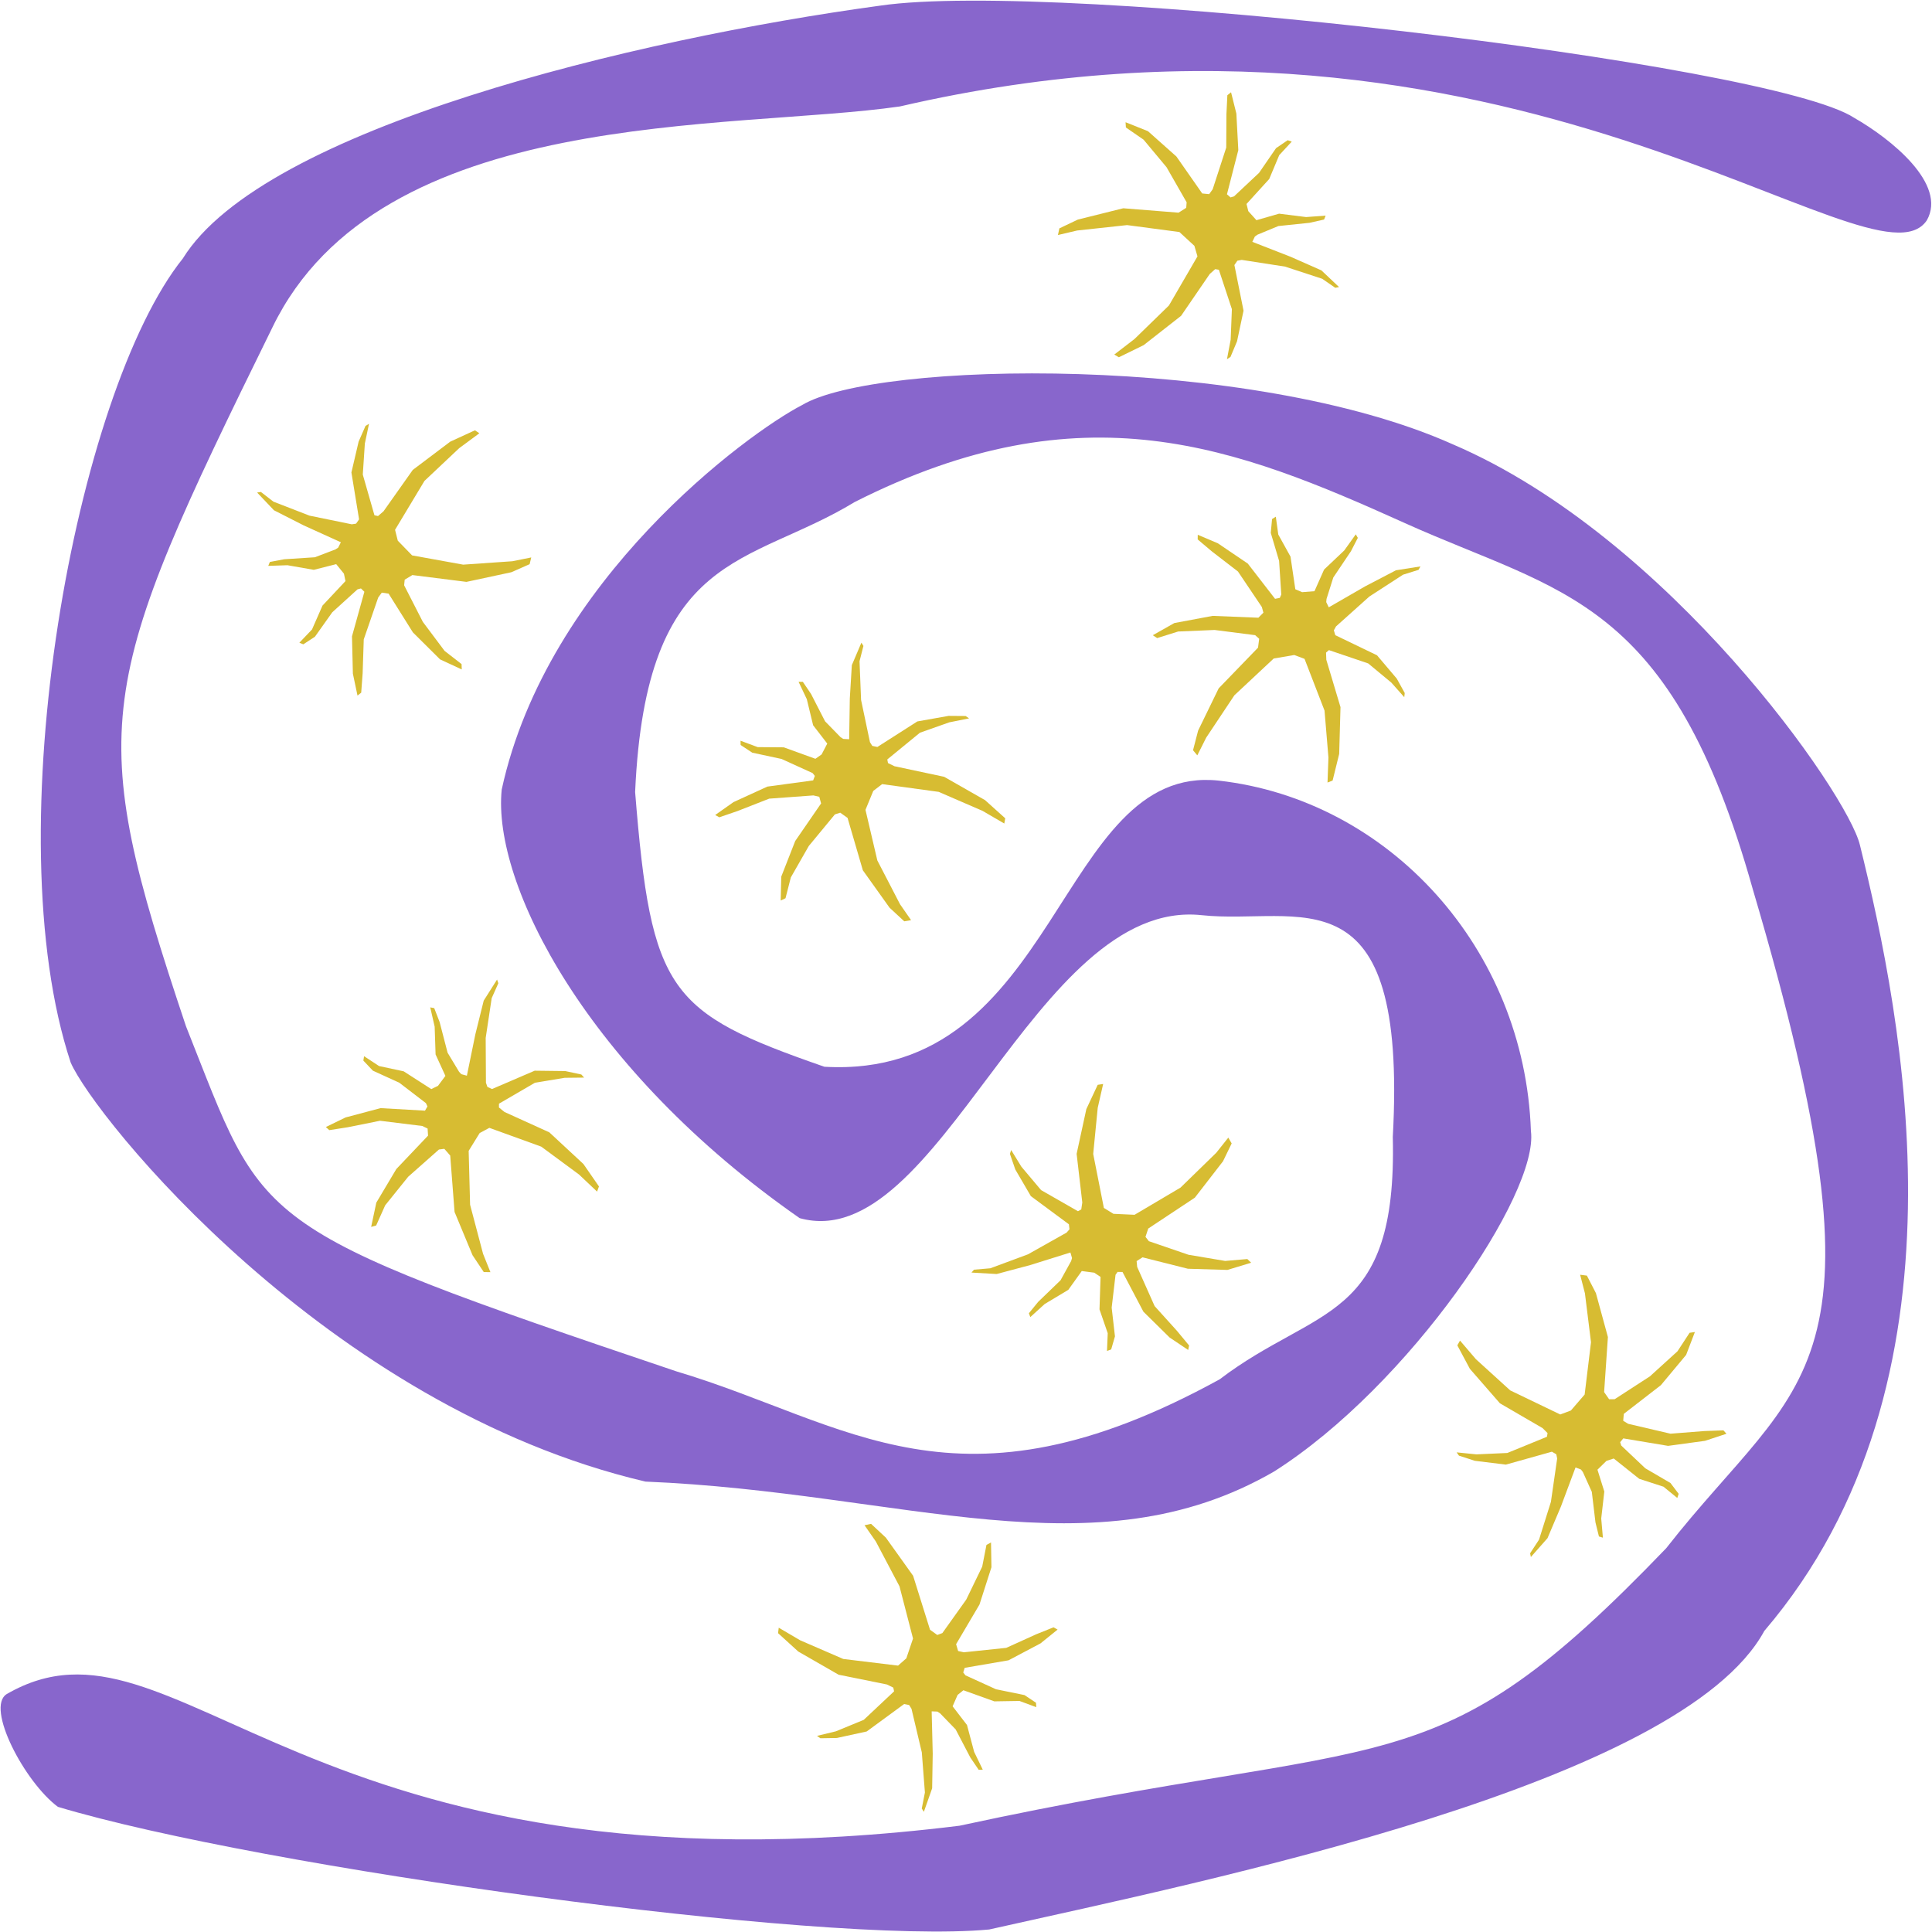
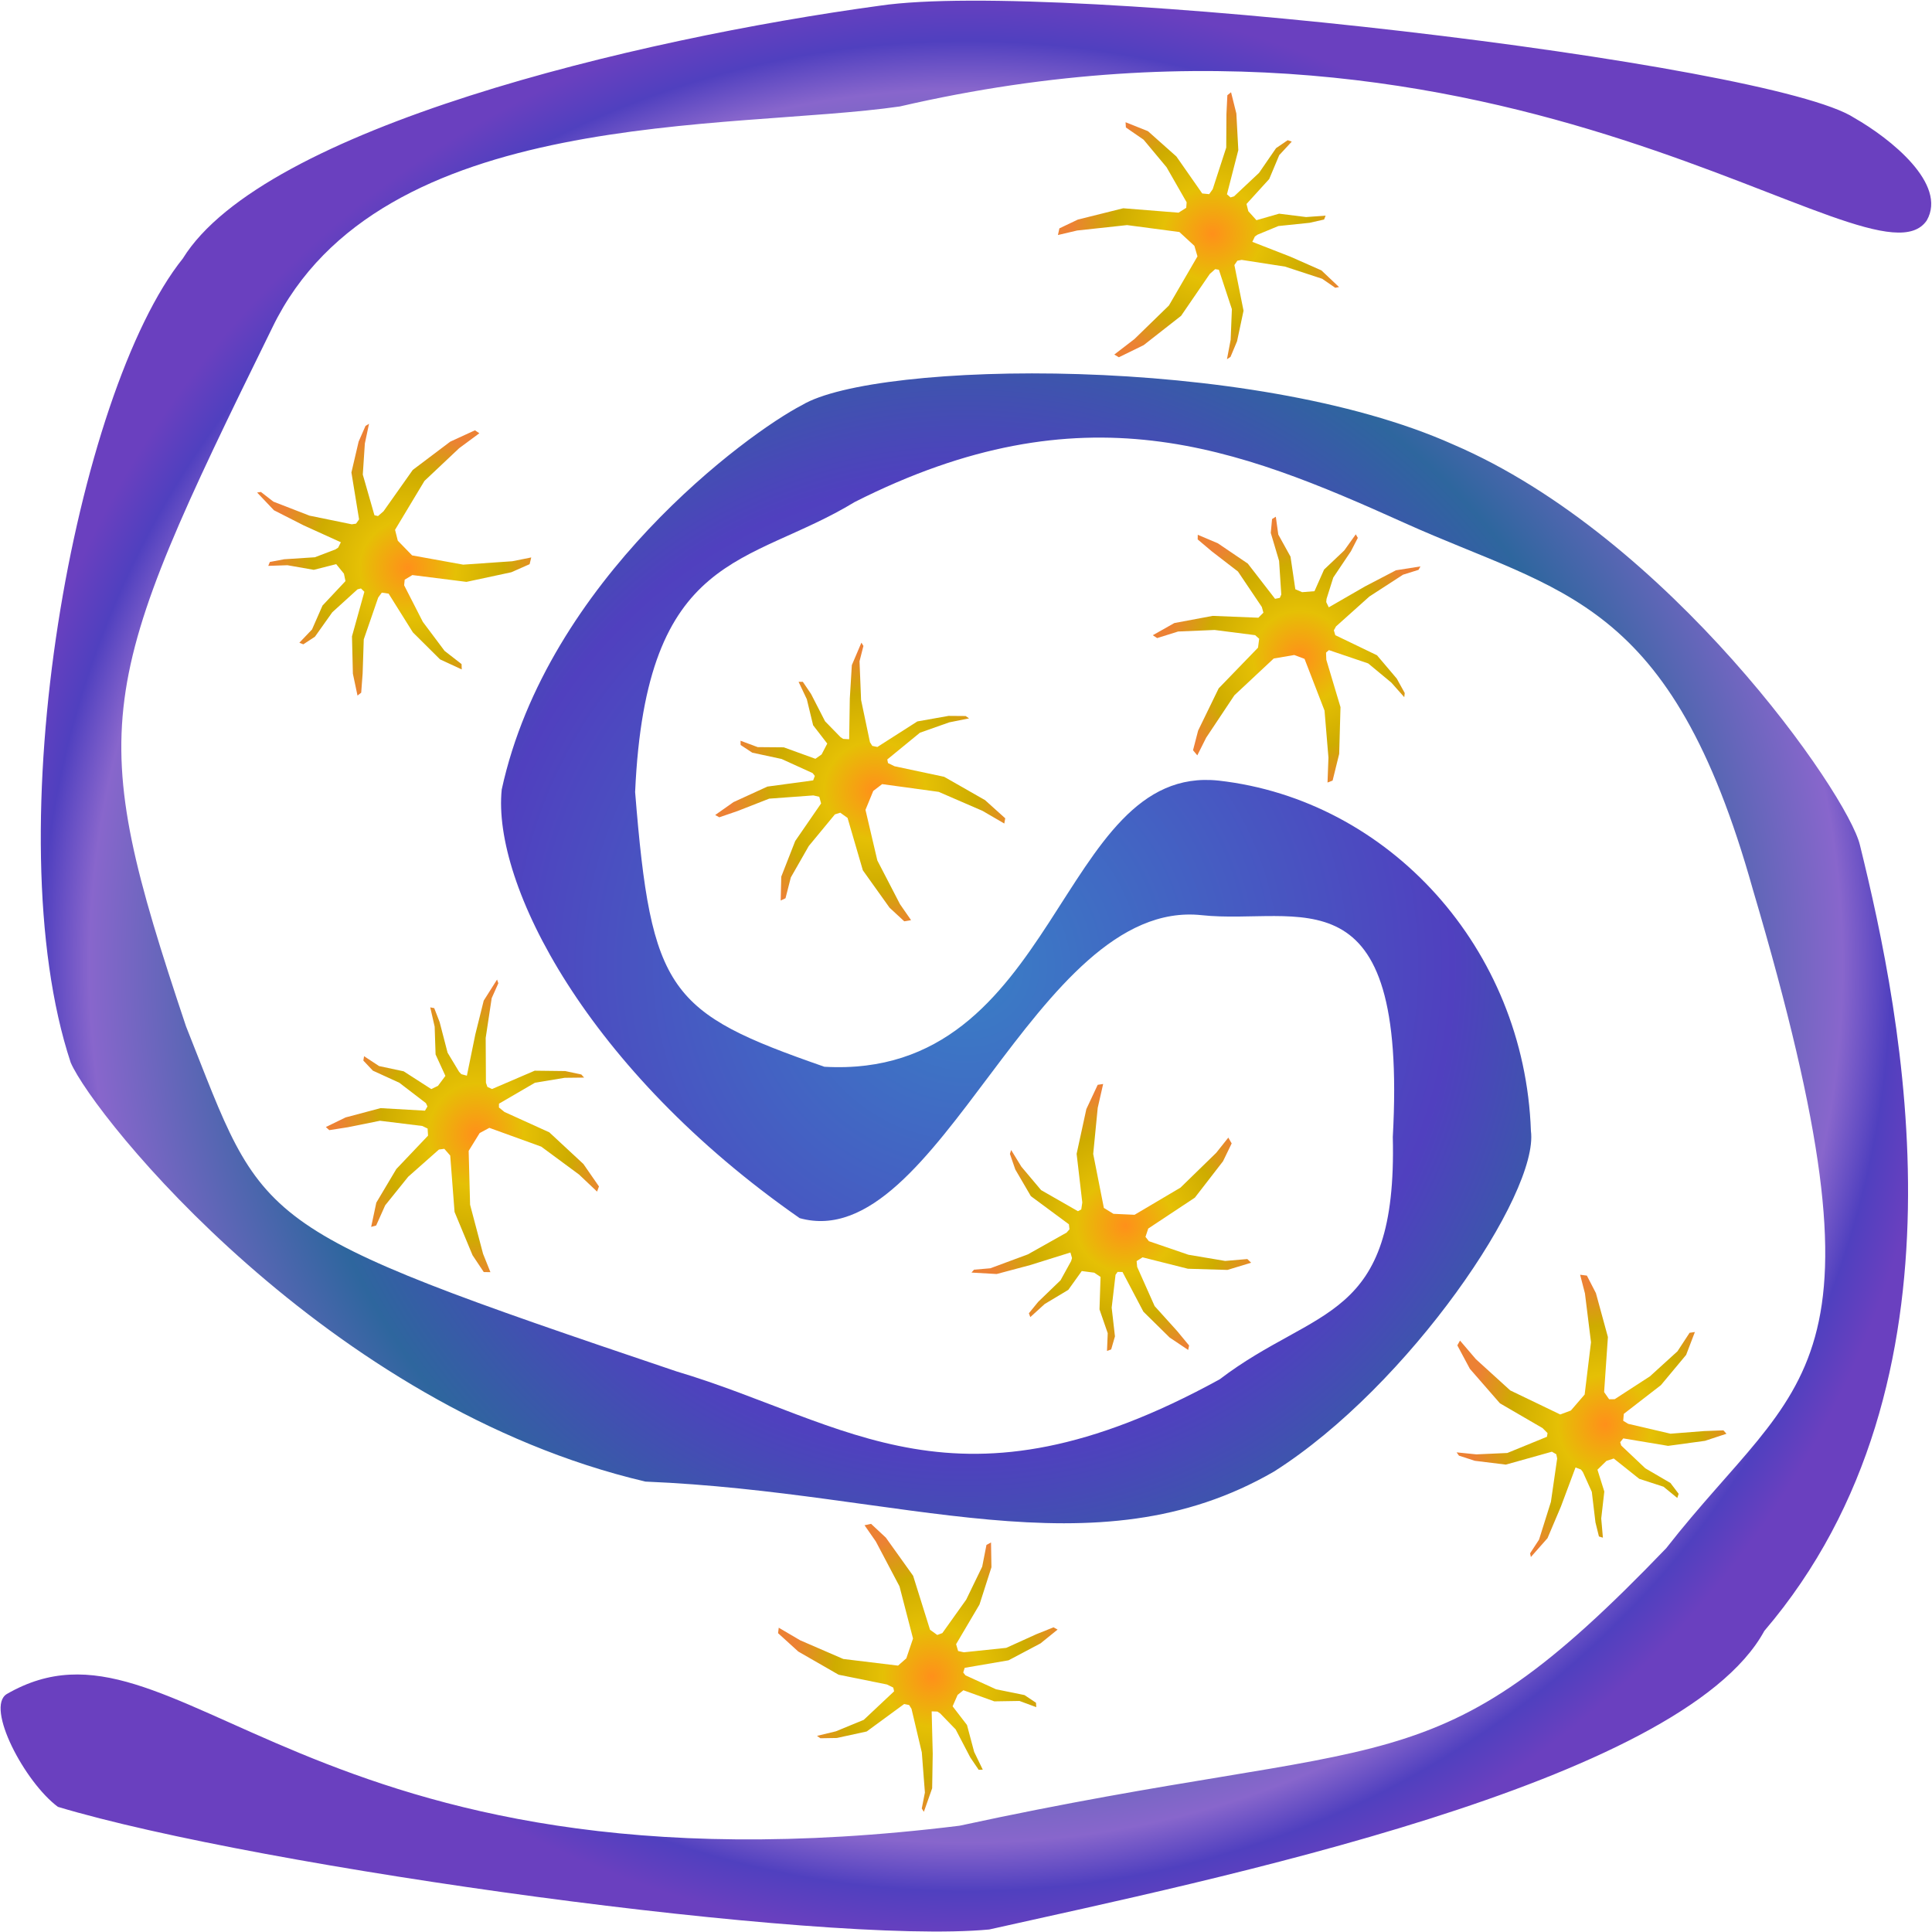
<svg xmlns="http://www.w3.org/2000/svg" viewBox="0 0 100 100" aria-label="a galaxy full of twinkling star spiders">
-   <path d="m 24.459,64.971 -0.931,-2.241 -0.225,-2.919 -0.305,-0.348 -0.278,0.036 -1.592,1.409 -1.191,1.479 -0.467,1.045 -0.259,0.072 0.267,-1.255 1.037,-1.742 1.64,-1.726 -0.022,-0.368 -0.275,-0.132 -2.19,-0.271 -1.671,0.337 -0.953,0.149 -0.178,-0.161 1.021,-0.497 1.811,-0.481 2.3,0.131 0.127,-0.219 -0.08,-0.171 -1.377,-1.056 -1.369,-0.625 -0.492,-0.521 0.037,-0.227 0.776,0.51 1.273,0.272 1.43,0.92 0.346,-0.167 0.385,-0.516 -0.508,-1.11 -0.048,-1.438 -0.229,-0.999 0.207,0.04 0.279,0.72 0.412,1.587 0.597,0.991 0.114,0.12 0.288,0.078 0.438,-2.142 0.433,-1.743 0.691,-1.09 0.066,0.191 -0.344,0.771 -0.311,2.059 0.013,2.319 0.076,0.217 0.239,0.109 2.209,-0.949 1.581,0.019 0.833,0.178 0.144,0.16 -1.005,0.011 -1.538,0.254 -1.863,1.085 -0.003,0.197 0.286,0.232 2.321,1.054 1.765,1.639 0.805,1.162 -0.098,0.267 -0.935,-0.885 -1.954,-1.442 -2.686,-0.973 -0.502,0.27 -0.569,0.922 0.074,2.789 0.671,2.538 0.381,0.951 -0.345,-0.006 z" style="fill: #d7bc32" />
-   <path d="m 26.464,29.62 -2.321,0.498 -2.8,-0.353 -0.396,0.24 -0.029,0.289 0.969,1.895 1.125,1.502 0.879,0.682 0.009,0.277 -1.122,-0.52 -1.407,-1.398 -1.257,-2.006 -0.352,-0.051 -0.186,0.253 -0.748,2.167 -0.058,1.762 -0.074,0.996 -0.192,0.149 -0.239,-1.134 -0.046,-1.932 0.641,-2.306 -0.177,-0.172 -0.179,0.047 -1.305,1.186 -0.897,1.264 -0.602,0.395 -0.205,-0.083 0.655,-0.686 0.543,-1.237 1.189,-1.267 -0.08,-0.384 -0.4,-0.493 -1.16,0.294 -1.365,-0.238 -0.992,0.033 0.084,-0.202 0.741,-0.14 1.588,-0.103 1.068,-0.408 0.139,-0.092 0.138,-0.277 -1.919,-0.87 -1.545,-0.786 -0.871,-0.918 0.195,-0.03 0.648,0.502 1.869,0.725 2.188,0.448 0.222,-0.034 0.156,-0.221 -0.397,-2.428 0.374,-1.599 0.355,-0.809 0.183,-0.114 -0.216,1.021 -0.107,1.61 0.603,2.105 0.185,0.042 0.283,-0.244 1.516,-2.144 1.941,-1.464 1.276,-0.586 0.229,0.153 -1.044,0.772 -1.798,1.695 -1.521,2.53 0.142,0.563 0.74,0.761 2.644,0.479 2.542,-0.176 0.981,-0.197 -0.084,0.349 z" style="fill: #d7bc32" />
-   <path d="m 55.788,11.366 2.351,-0.586 2.863,0.228 0.397,-0.252 0.021,-0.285 -1.04,-1.817 -1.189,-1.425 -0.915,-0.631 -0.017,-0.271 1.158,0.462 1.473,1.311 1.337,1.914 0.36,0.035 0.182,-0.255 0.701,-2.156 0.01,-1.729 0.048,-0.98 0.191,-0.154 0.275,1.102 0.101,1.892 -0.588,2.288 0.185,0.161 0.181,-0.054 1.296,-1.218 0.879,-1.277 0.602,-0.412 0.211,0.073 -0.648,0.7 -0.518,1.235 -1.175,1.292 0.092,0.373 0.421,0.467 1.173,-0.337 1.398,0.175 1.01,-0.074 -0.08,0.202 -0.751,0.169 -1.615,0.168 -1.076,0.445 -0.139,0.096 -0.133,0.277 1.98,0.772 1.596,0.705 0.913,0.863 -0.197,0.037 -0.675,-0.465 -1.925,-0.631 -2.242,-0.347 -0.225,0.043 -0.153,0.223 0.473,2.364 -0.336,1.584 -0.339,0.808 -0.183,0.12 0.192,-1.01 0.063,-1.583 -0.673,-2.038 -0.19,-0.033 -0.282,0.251 -1.484,2.166 -1.937,1.517 -1.283,0.628 -0.238,-0.14 1.042,-0.801 1.785,-1.737 1.479,-2.544 -0.16,-0.546 -0.776,-0.715 -2.708,-0.358 -2.585,0.28 -0.994,0.234 0.076,-0.345 z" style="fill: #d7bc32" />
-   <path d="m 82.604,66.931 0.621,2.274 -0.196,2.849 0.259,0.371 0.288,-0.003 1.824,-1.183 1.426,-1.296 0.627,-0.958 0.274,-0.04 -0.453,1.184 -1.308,1.568 -1.918,1.484 -0.031,0.359 0.26,0.158 2.188,0.51 1.748,-0.137 0.991,-0.036 0.158,0.176 -1.111,0.366 -1.911,0.261 -2.319,-0.387 -0.161,0.197 0.056,0.174 1.246,1.178 1.301,0.76 0.424,0.56 -0.071,0.215 L 86.101,76.951 84.847,76.544 83.527,75.492 l -0.376,0.123 -0.467,0.456 0.355,1.131 -0.16,1.396 0.087,0.992 -0.205,-0.062 -0.18,-0.728 -0.189,-1.582 -0.463,-1.026 -0.098,-0.129 -0.282,-0.108 -0.756,2.023 -0.694,1.637 -0.861,0.976 -0.04,-0.192 0.462,-0.707 0.615,-1.956 0.324,-2.245 -0.046,-0.219 -0.227,-0.132 -2.383,0.668 -1.605,-0.197 -0.821,-0.266 -0.123,-0.171 1.024,0.104 1.601,-0.072 2.051,-0.839 0.031,-0.191 -0.257,-0.257 -2.207,-1.283 -1.556,-1.785 -0.65,-1.215 0.139,-0.247 0.822,0.962 1.777,1.616 2.589,1.246 0.55,-0.205 0.713,-0.827 0.329,-2.707 -0.314,-2.531 -0.249,-0.963 0.35,0.045 z" style="fill: #d7bc32" />
-   <path d="m 63.303,60.107 -1.458,1.884 -2.412,1.598 -0.143,0.431 0.176,0.224 2.048,0.702 1.9,0.32 1.148,-0.098 0.197,0.19 -1.226,0.373 -2.048,-0.061 -2.347,-0.591 -0.307,0.196 0.029,0.301 0.903,2.027 1.16,1.285 0.624,0.754 -0.047,0.232 L 60.54,69.23 59.183,67.893 l -1.082,-2.055 -0.255,-0.005 -0.106,0.151 -0.2,1.7 0.17,1.487 -0.196,0.676 -0.216,0.077 0.038,-0.917 -0.426,-1.233 0.054,-1.681 -0.325,-0.219 -0.647,-0.085 -0.697,0.973 -1.221,0.733 -0.746,0.678 -0.073,-0.199 0.479,-0.588 1.16,-1.12 0.548,-0.994 0.045,-0.156 -0.082,-0.287 -2.083,0.651 -1.735,0.463 -1.303,-0.075 0.13,-0.149 0.846,-0.073 1.945,-0.721 2.002,-1.126 0.149,-0.171 -0.03,-0.259 -1.969,-1.457 -0.805,-1.379 -0.279,-0.807 0.064,-0.202 0.531,0.866 1.019,1.21 1.907,1.092 0.172,-0.093 0.053,-0.359 -0.293,-2.517 0.503,-2.317 0.588,-1.256 0.282,-0.043 -0.281,1.235 -0.234,2.386 0.552,2.794 0.495,0.305 1.094,0.05 2.377,-1.406 1.85,-1.802 0.626,-0.787 0.173,0.302 z" style="fill: #d7bc32" />
-   <path d="m 62.014,37.817 1.065,-2.189 2.036,-2.105 0.06,-0.461 -0.209,-0.186 -2.098,-0.269 -1.887,0.08 -1.088,0.34 -0.224,-0.148 1.114,-0.63 1.983,-0.371 2.367,0.095 0.261,-0.261 -0.082,-0.295 -1.235,-1.835 -1.348,-1.039 -0.737,-0.622 0.004,-0.241 1.042,0.442 1.548,1.049 1.411,1.824 0.247,-0.049 0.075,-0.173 -0.113,-1.741 -0.431,-1.449 0.067,-0.717 0.194,-0.122 0.128,0.924 0.632,1.142 0.25,1.69 0.352,0.151 0.639,-0.051 0.497,-1.119 1.044,-0.989 0.597,-0.835 0.106,0.183 -0.355,0.689 -0.916,1.364 -0.349,1.108 -0.015,0.165 0.131,0.269 1.889,-1.089 1.588,-0.828 1.268,-0.2 -0.099,0.177 -0.802,0.251 -1.743,1.13 -1.726,1.547 -0.112,0.202 0.075,0.252 2.158,1.04 1.023,1.207 0.413,0.747 -0.025,0.215 -0.667,-0.753 -1.199,-0.994 -2.033,-0.689 -0.149,0.129 0.014,0.37 0.734,2.453 -0.068,2.42 -0.34,1.379 -0.264,0.103 0.048,-1.293 -0.203,-2.433 -1.034,-2.675 -0.532,-0.2 -1.063,0.181 -2.037,1.905 -1.458,2.19 -0.461,0.918 -0.221,-0.265 z" style="fill: #d7bc32" />
-   <path d="m 46.043,46.982 -1.382,-1.936 -0.792,-2.712 -0.378,-0.269 -0.277,0.088 -1.352,1.637 -0.929,1.626 -0.275,1.077 -0.25,0.118 0.03,-1.236 0.722,-1.844 1.34,-1.946 -0.094,-0.343 -0.306,-0.071 -2.286,0.167 -1.639,0.641 -0.944,0.324 -0.213,-0.118 0.946,-0.667 1.754,-0.804 2.371,-0.321 0.087,-0.231 -0.114,-0.146 -1.608,-0.732 -1.517,-0.326 -0.602,-0.397 -0.006,-0.221 0.89,0.331 1.35,0.011 1.636,0.593 0.321,-0.225 0.293,-0.562 -0.732,-0.949 -0.326,-1.348 -0.426,-0.899 0.219,-0.002 0.424,0.626 0.727,1.418 0.8,0.82 0.139,0.091 0.309,0.018 0.033,-2.107 0.105,-1.729 0.495,-1.162 0.105,0.167 -0.202,0.794 0.08,2.003 0.46,2.187 0.12,0.191 0.264,0.056 2.069,-1.322 1.616,-0.287 0.883,0.007 0.178,0.123 -1.023,0.204 -1.52,0.537 -1.69,1.384 0.036,0.187 0.336,0.164 2.571,0.547 2.116,1.207 1.046,0.941 -0.049,0.271 -1.124,-0.655 -2.271,-0.984 -2.927,-0.401 -0.46,0.352 -0.403,0.98 0.614,2.619 1.174,2.266 0.572,0.824 -0.353,0.06 z" style="fill: #d7bc32" />
-   <path d="m 45.852,79.588 1.411,1.974 0.875,2.794 0.375,0.27 0.263,-0.098 1.235,-1.731 0.828,-1.709 0.22,-1.123 0.236,-0.128 0.022,1.283 -0.619,1.931 -1.21,2.051 0.104,0.354 0.297,0.066 2.195,-0.229 1.552,-0.704 0.895,-0.359 0.21,0.117 -0.883,0.714 -1.656,0.876 -2.27,0.39 -0.075,0.241 0.116,0.148 1.579,0.72 1.475,0.301 0.596,0.397 0.015,0.229 -0.871,-0.322 -1.301,0.021 -1.6,-0.575 -0.3,0.241 -0.259,0.59 0.744,0.967 0.37,1.39 0.447,0.922 -0.211,0.008 -0.434,-0.639 -0.759,-1.453 -0.805,-0.831 -0.138,-0.091 -0.298,-0.011 0.055,2.186 -0.03,1.796 -0.429,1.217 -0.108,-0.171 0.162,-0.828 -0.16,-2.076 -0.534,-2.257 -0.123,-0.195 -0.257,-0.052 -1.939,1.421 -1.545,0.337 -0.851,0.014 -0.176,-0.123 0.977,-0.236 1.442,-0.594 1.571,-1.476 -0.042,-0.193 -0.331,-0.162 -2.499,-0.505 -2.088,-1.2 -1.046,-0.951 0.036,-0.282 1.11,0.652 2.229,0.966 2.836,0.344 0.428,-0.376 0.347,-1.026 -0.7,-2.701 -1.225,-2.322 -0.585,-0.841 0.338,-0.072 z" style="fill: #d7bc32" />
-   <path style="fill: #8866cc" d="M 41.391,63.051 C 30.373,55.378 25.468,45.743 25.969,40.865 28.328,30.015 38.702,22.419 41.51,20.969 c 3.812,-2.297 23.214,-2.658 33.694,2.032 11.179,4.789 20.431,18.081 21.064,20.733 2.198,8.914 6.076,27.782 -4.947,40.682 C 87.011,92.345 62.682,97.302 51.201,99.87 42.568,100.683 13.462,96.667 2.997,93.522 1.281,92.25 -0.767,88.371 0.349,87.684 9.2,82.567 15.562,98.71 49.666,94.499 72.423,89.576 74.048,92.828 86.242,80.136 93.304,71.105 98.219,71.37 90.727,46.036 86.486,30.899 80.839,30.736 72.72,27.077 63.989,23.141 56.075,19.999 44.238,25.985 c -5.499,3.347 -10.804,2.465 -11.364,15.009 0.834,10.377 1.734,11.415 9.796,14.221 12.17,0.694 12.057,-15.714 20.415,-14.81 8.799,0.996 15.825,8.671 16.155,18.135 0.425,3.228 -6.3,13.189 -13.294,17.625 C 56.631,81.558 46.744,77.235 33.409,76.687 16.927,72.824 4.87,57.794 3.66,54.999 -0.291,43.061 3.926,20.288 9.463,13.38 13.631,6.643 32.851,2.02 45.557,0.292 54.832,-1.067 91.639,3.247 95.98,6.103 97.86,7.177 100.803,9.526 99.731,11.407 96.974,15.489 78.264,-1.825 46.576,5.51 37.801,6.776 19.66,5.462 14.102,16.943 4.886,35.683 4.383,37.458 9.628,53.123 13.765,63.515 12.709,63.459 35.008,70.981 43.889,73.624 49.51,78.878 63.132,71.392 68.153,67.563 72.325,68.471 72.091,58.849 72.861,44.802 67.218,47.907 62.195,47.369 53.56,46.444 48.591,65.049 41.391,63.051 Z" />
+   <defs>
+     <radialGradient id="spiderspace_logo_galaxy_radial_gradient">
+       <stop offset="0%" stop-color="#397fc6" />
+       <stop offset="50%" stop-color="#5040bf" />
+       <stop offset="70%" stop-color="#2e669e" />
+       <stop offset="90%" stop-color="#8866cc" />
+       <stop offset="95%" stop-color="#5040bf" />
+       <stop offset="100%" stop-color="#6a40bf" />
+     </radialGradient>
+     <radialGradient id="spiderspace_logo_spider_radial_gradient" cx="0.55" cy="0.53">
+       <stop offset="0%" stop-color="#ff901a" />
+       <stop offset="35%" stop-color="#e5c005" />
+       <stop offset="70%" stop-color="#ceac00" />
+       <stop offset="100%" stop-color="#ec8134" />
+     </radialGradient>
+   </defs>
+   <path d="m 24.459,64.971 -0.931,-2.241 -0.225,-2.919 -0.305,-0.348 -0.278,0.036 -1.592,1.409 -1.191,1.479 -0.467,1.045 -0.259,0.072 0.267,-1.255 1.037,-1.742 1.64,-1.726 -0.022,-0.368 -0.275,-0.132 -2.19,-0.271 -1.671,0.337 -0.953,0.149 -0.178,-0.161 1.021,-0.497 1.811,-0.481 2.3,0.131 0.127,-0.219 -0.08,-0.171 -1.377,-1.056 -1.369,-0.625 -0.492,-0.521 0.037,-0.227 0.776,0.51 1.273,0.272 1.43,0.92 0.346,-0.167 0.385,-0.516 -0.508,-1.11 -0.048,-1.438 -0.229,-0.999 0.207,0.04 0.279,0.72 0.412,1.587 0.597,0.991 0.114,0.12 0.288,0.078 0.438,-2.142 0.433,-1.743 0.691,-1.09 0.066,0.191 -0.344,0.771 -0.311,2.059 0.013,2.319 0.076,0.217 0.239,0.109 2.209,-0.949 1.581,0.019 0.833,0.178 0.144,0.16 -1.005,0.011 -1.538,0.254 -1.863,1.085 -0.003,0.197 0.286,0.232 2.321,1.054 1.765,1.639 0.805,1.162 -0.098,0.267 -0.935,-0.885 -1.954,-1.442 -2.686,-0.973 -0.502,0.27 -0.569,0.922 0.074,2.789 0.671,2.538 0.381,0.951 -0.345,-0.006 z" fill="url('#spiderspace_logo_spider_radial_gradient')" />
+   <path d="m 26.464,29.62 -2.321,0.498 -2.8,-0.353 -0.396,0.24 -0.029,0.289 0.969,1.895 1.125,1.502 0.879,0.682 0.009,0.277 -1.122,-0.52 -1.407,-1.398 -1.257,-2.006 -0.352,-0.051 -0.186,0.253 -0.748,2.167 -0.058,1.762 -0.074,0.996 -0.192,0.149 -0.239,-1.134 -0.046,-1.932 0.641,-2.306 -0.177,-0.172 -0.179,0.047 -1.305,1.186 -0.897,1.264 -0.602,0.395 -0.205,-0.083 0.655,-0.686 0.543,-1.237 1.189,-1.267 -0.08,-0.384 -0.4,-0.493 -1.16,0.294 -1.365,-0.238 -0.992,0.033 0.084,-0.202 0.741,-0.14 1.588,-0.103 1.068,-0.408 0.139,-0.092 0.138,-0.277 -1.919,-0.87 -1.545,-0.786 -0.871,-0.918 0.195,-0.03 0.648,0.502 1.869,0.725 2.188,0.448 0.222,-0.034 0.156,-0.221 -0.397,-2.428 0.374,-1.599 0.355,-0.809 0.183,-0.114 -0.216,1.021 -0.107,1.61 0.603,2.105 0.185,0.042 0.283,-0.244 1.516,-2.144 1.941,-1.464 1.276,-0.586 0.229,0.153 -1.044,0.772 -1.798,1.695 -1.521,2.53 0.142,0.563 0.74,0.761 2.644,0.479 2.542,-0.176 0.981,-0.197 -0.084,0.349 z" fill="url('#spiderspace_logo_spider_radial_gradient')" />
+   <path d="m 55.788,11.366 2.351,-0.586 2.863,0.228 0.397,-0.252 0.021,-0.285 -1.04,-1.817 -1.189,-1.425 -0.915,-0.631 -0.017,-0.271 1.158,0.462 1.473,1.311 1.337,1.914 0.36,0.035 0.182,-0.255 0.701,-2.156 0.01,-1.729 0.048,-0.98 0.191,-0.154 0.275,1.102 0.101,1.892 -0.588,2.288 0.185,0.161 0.181,-0.054 1.296,-1.218 0.879,-1.277 0.602,-0.412 0.211,0.073 -0.648,0.7 -0.518,1.235 -1.175,1.292 0.092,0.373 0.421,0.467 1.173,-0.337 1.398,0.175 1.01,-0.074 -0.08,0.202 -0.751,0.169 -1.615,0.168 -1.076,0.445 -0.139,0.096 -0.133,0.277 1.98,0.772 1.596,0.705 0.913,0.863 -0.197,0.037 -0.675,-0.465 -1.925,-0.631 -2.242,-0.347 -0.225,0.043 -0.153,0.223 0.473,2.364 -0.336,1.584 -0.339,0.808 -0.183,0.12 0.192,-1.01 0.063,-1.583 -0.673,-2.038 -0.19,-0.033 -0.282,0.251 -1.484,2.166 -1.937,1.517 -1.283,0.628 -0.238,-0.14 1.042,-0.801 1.785,-1.737 1.479,-2.544 -0.16,-0.546 -0.776,-0.715 -2.708,-0.358 -2.585,0.28 -0.994,0.234 0.076,-0.345 z" fill="url('#spiderspace_logo_spider_radial_gradient')" />
+   <path d="m 82.604,66.931 0.621,2.274 -0.196,2.849 0.259,0.371 0.288,-0.003 1.824,-1.183 1.426,-1.296 0.627,-0.958 0.274,-0.04 -0.453,1.184 -1.308,1.568 -1.918,1.484 -0.031,0.359 0.26,0.158 2.188,0.51 1.748,-0.137 0.991,-0.036 0.158,0.176 -1.111,0.366 -1.911,0.261 -2.319,-0.387 -0.161,0.197 0.056,0.174 1.246,1.178 1.301,0.76 0.424,0.56 -0.071,0.215 L 86.101,76.951 84.847,76.544 83.527,75.492 l -0.376,0.123 -0.467,0.456 0.355,1.131 -0.16,1.396 0.087,0.992 -0.205,-0.062 -0.18,-0.728 -0.189,-1.582 -0.463,-1.026 -0.098,-0.129 -0.282,-0.108 -0.756,2.023 -0.694,1.637 -0.861,0.976 -0.04,-0.192 0.462,-0.707 0.615,-1.956 0.324,-2.245 -0.046,-0.219 -0.227,-0.132 -2.383,0.668 -1.605,-0.197 -0.821,-0.266 -0.123,-0.171 1.024,0.104 1.601,-0.072 2.051,-0.839 0.031,-0.191 -0.257,-0.257 -2.207,-1.283 -1.556,-1.785 -0.65,-1.215 0.139,-0.247 0.822,0.962 1.777,1.616 2.589,1.246 0.55,-0.205 0.713,-0.827 0.329,-2.707 -0.314,-2.531 -0.249,-0.963 0.35,0.045 z" fill="url('#spiderspace_logo_spider_radial_gradient')" />
+   <path d="m 63.303,60.107 -1.458,1.884 -2.412,1.598 -0.143,0.431 0.176,0.224 2.048,0.702 1.9,0.32 1.148,-0.098 0.197,0.19 -1.226,0.373 -2.048,-0.061 -2.347,-0.591 -0.307,0.196 0.029,0.301 0.903,2.027 1.16,1.285 0.624,0.754 -0.047,0.232 L 60.54,69.23 59.183,67.893 l -1.082,-2.055 -0.255,-0.005 -0.106,0.151 -0.2,1.7 0.17,1.487 -0.196,0.676 -0.216,0.077 0.038,-0.917 -0.426,-1.233 0.054,-1.681 -0.325,-0.219 -0.647,-0.085 -0.697,0.973 -1.221,0.733 -0.746,0.678 -0.073,-0.199 0.479,-0.588 1.16,-1.12 0.548,-0.994 0.045,-0.156 -0.082,-0.287 -2.083,0.651 -1.735,0.463 -1.303,-0.075 0.13,-0.149 0.846,-0.073 1.945,-0.721 2.002,-1.126 0.149,-0.171 -0.03,-0.259 -1.969,-1.457 -0.805,-1.379 -0.279,-0.807 0.064,-0.202 0.531,0.866 1.019,1.21 1.907,1.092 0.172,-0.093 0.053,-0.359 -0.293,-2.517 0.503,-2.317 0.588,-1.256 0.282,-0.043 -0.281,1.235 -0.234,2.386 0.552,2.794 0.495,0.305 1.094,0.05 2.377,-1.406 1.85,-1.802 0.626,-0.787 0.173,0.302 z" fill="url('#spiderspace_logo_spider_radial_gradient')" />
+   <path d="m 62.014,37.817 1.065,-2.189 2.036,-2.105 0.06,-0.461 -0.209,-0.186 -2.098,-0.269 -1.887,0.08 -1.088,0.34 -0.224,-0.148 1.114,-0.63 1.983,-0.371 2.367,0.095 0.261,-0.261 -0.082,-0.295 -1.235,-1.835 -1.348,-1.039 -0.737,-0.622 0.004,-0.241 1.042,0.442 1.548,1.049 1.411,1.824 0.247,-0.049 0.075,-0.173 -0.113,-1.741 -0.431,-1.449 0.067,-0.717 0.194,-0.122 0.128,0.924 0.632,1.142 0.25,1.69 0.352,0.151 0.639,-0.051 0.497,-1.119 1.044,-0.989 0.597,-0.835 0.106,0.183 -0.355,0.689 -0.916,1.364 -0.349,1.108 -0.015,0.165 0.131,0.269 1.889,-1.089 1.588,-0.828 1.268,-0.2 -0.099,0.177 -0.802,0.251 -1.743,1.13 -1.726,1.547 -0.112,0.202 0.075,0.252 2.158,1.04 1.023,1.207 0.413,0.747 -0.025,0.215 -0.667,-0.753 -1.199,-0.994 -2.033,-0.689 -0.149,0.129 0.014,0.37 0.734,2.453 -0.068,2.42 -0.34,1.379 -0.264,0.103 0.048,-1.293 -0.203,-2.433 -1.034,-2.675 -0.532,-0.2 -1.063,0.181 -2.037,1.905 -1.458,2.19 -0.461,0.918 -0.221,-0.265 z" fill="url('#spiderspace_logo_spider_radial_gradient')" />
+   <path d="m 46.043,46.982 -1.382,-1.936 -0.792,-2.712 -0.378,-0.269 -0.277,0.088 -1.352,1.637 -0.929,1.626 -0.275,1.077 -0.25,0.118 0.03,-1.236 0.722,-1.844 1.34,-1.946 -0.094,-0.343 -0.306,-0.071 -2.286,0.167 -1.639,0.641 -0.944,0.324 -0.213,-0.118 0.946,-0.667 1.754,-0.804 2.371,-0.321 0.087,-0.231 -0.114,-0.146 -1.608,-0.732 -1.517,-0.326 -0.602,-0.397 -0.006,-0.221 0.89,0.331 1.35,0.011 1.636,0.593 0.321,-0.225 0.293,-0.562 -0.732,-0.949 -0.326,-1.348 -0.426,-0.899 0.219,-0.002 0.424,0.626 0.727,1.418 0.8,0.82 0.139,0.091 0.309,0.018 0.033,-2.107 0.105,-1.729 0.495,-1.162 0.105,0.167 -0.202,0.794 0.08,2.003 0.46,2.187 0.12,0.191 0.264,0.056 2.069,-1.322 1.616,-0.287 0.883,0.007 0.178,0.123 -1.023,0.204 -1.52,0.537 -1.69,1.384 0.036,0.187 0.336,0.164 2.571,0.547 2.116,1.207 1.046,0.941 -0.049,0.271 -1.124,-0.655 -2.271,-0.984 -2.927,-0.401 -0.46,0.352 -0.403,0.98 0.614,2.619 1.174,2.266 0.572,0.824 -0.353,0.06 z" fill="url('#spiderspace_logo_spider_radial_gradient')" />
+   <path d="m 45.852,79.588 1.411,1.974 0.875,2.794 0.375,0.27 0.263,-0.098 1.235,-1.731 0.828,-1.709 0.22,-1.123 0.236,-0.128 0.022,1.283 -0.619,1.931 -1.21,2.051 0.104,0.354 0.297,0.066 2.195,-0.229 1.552,-0.704 0.895,-0.359 0.21,0.117 -0.883,0.714 -1.656,0.876 -2.27,0.39 -0.075,0.241 0.116,0.148 1.579,0.72 1.475,0.301 0.596,0.397 0.015,0.229 -0.871,-0.322 -1.301,0.021 -1.6,-0.575 -0.3,0.241 -0.259,0.59 0.744,0.967 0.37,1.39 0.447,0.922 -0.211,0.008 -0.434,-0.639 -0.759,-1.453 -0.805,-0.831 -0.138,-0.091 -0.298,-0.011 0.055,2.186 -0.03,1.796 -0.429,1.217 -0.108,-0.171 0.162,-0.828 -0.16,-2.076 -0.534,-2.257 -0.123,-0.195 -0.257,-0.052 -1.939,1.421 -1.545,0.337 -0.851,0.014 -0.176,-0.123 0.977,-0.236 1.442,-0.594 1.571,-1.476 -0.042,-0.193 -0.331,-0.162 -2.499,-0.505 -2.088,-1.2 -1.046,-0.951 0.036,-0.282 1.11,0.652 2.229,0.966 2.836,0.344 0.428,-0.376 0.347,-1.026 -0.7,-2.701 -1.225,-2.322 -0.585,-0.841 0.338,-0.072 z" fill="url('#spiderspace_logo_spider_radial_gradient')" />
+   <path d="M 41.391,63.051 C 30.373,55.378 25.468,45.743 25.969,40.865 28.328,30.015 38.702,22.419 41.51,20.969 c 3.812,-2.297 23.214,-2.658 33.694,2.032 11.179,4.789 20.431,18.081 21.064,20.733 2.198,8.914 6.076,27.782 -4.947,40.682 C 87.011,92.345 62.682,97.302 51.201,99.87 42.568,100.683 13.462,96.667 2.997,93.522 1.281,92.25 -0.767,88.371 0.349,87.684 9.2,82.567 15.562,98.71 49.666,94.499 72.423,89.576 74.048,92.828 86.242,80.136 93.304,71.105 98.219,71.37 90.727,46.036 86.486,30.899 80.839,30.736 72.72,27.077 63.989,23.141 56.075,19.999 44.238,25.985 c -5.499,3.347 -10.804,2.465 -11.364,15.009 0.834,10.377 1.734,11.415 9.796,14.221 12.17,0.694 12.057,-15.714 20.415,-14.81 8.799,0.996 15.825,8.671 16.155,18.135 0.425,3.228 -6.3,13.189 -13.294,17.625 C 56.631,81.558 46.744,77.235 33.409,76.687 16.927,72.824 4.87,57.794 3.66,54.999 -0.291,43.061 3.926,20.288 9.463,13.38 13.631,6.643 32.851,2.02 45.557,0.292 54.832,-1.067 91.639,3.247 95.98,6.103 97.86,7.177 100.803,9.526 99.731,11.407 96.974,15.489 78.264,-1.825 46.576,5.51 37.801,6.776 19.66,5.462 14.102,16.943 4.886,35.683 4.383,37.458 9.628,53.123 13.765,63.515 12.709,63.459 35.008,70.981 43.889,73.624 49.51,78.878 63.132,71.392 68.153,67.563 72.325,68.471 72.091,58.849 72.861,44.802 67.218,47.907 62.195,47.369 53.56,46.444 48.591,65.049 41.391,63.051 Z" fill="url('#spiderspace_logo_galaxy_radial_gradient')" />
</svg>
